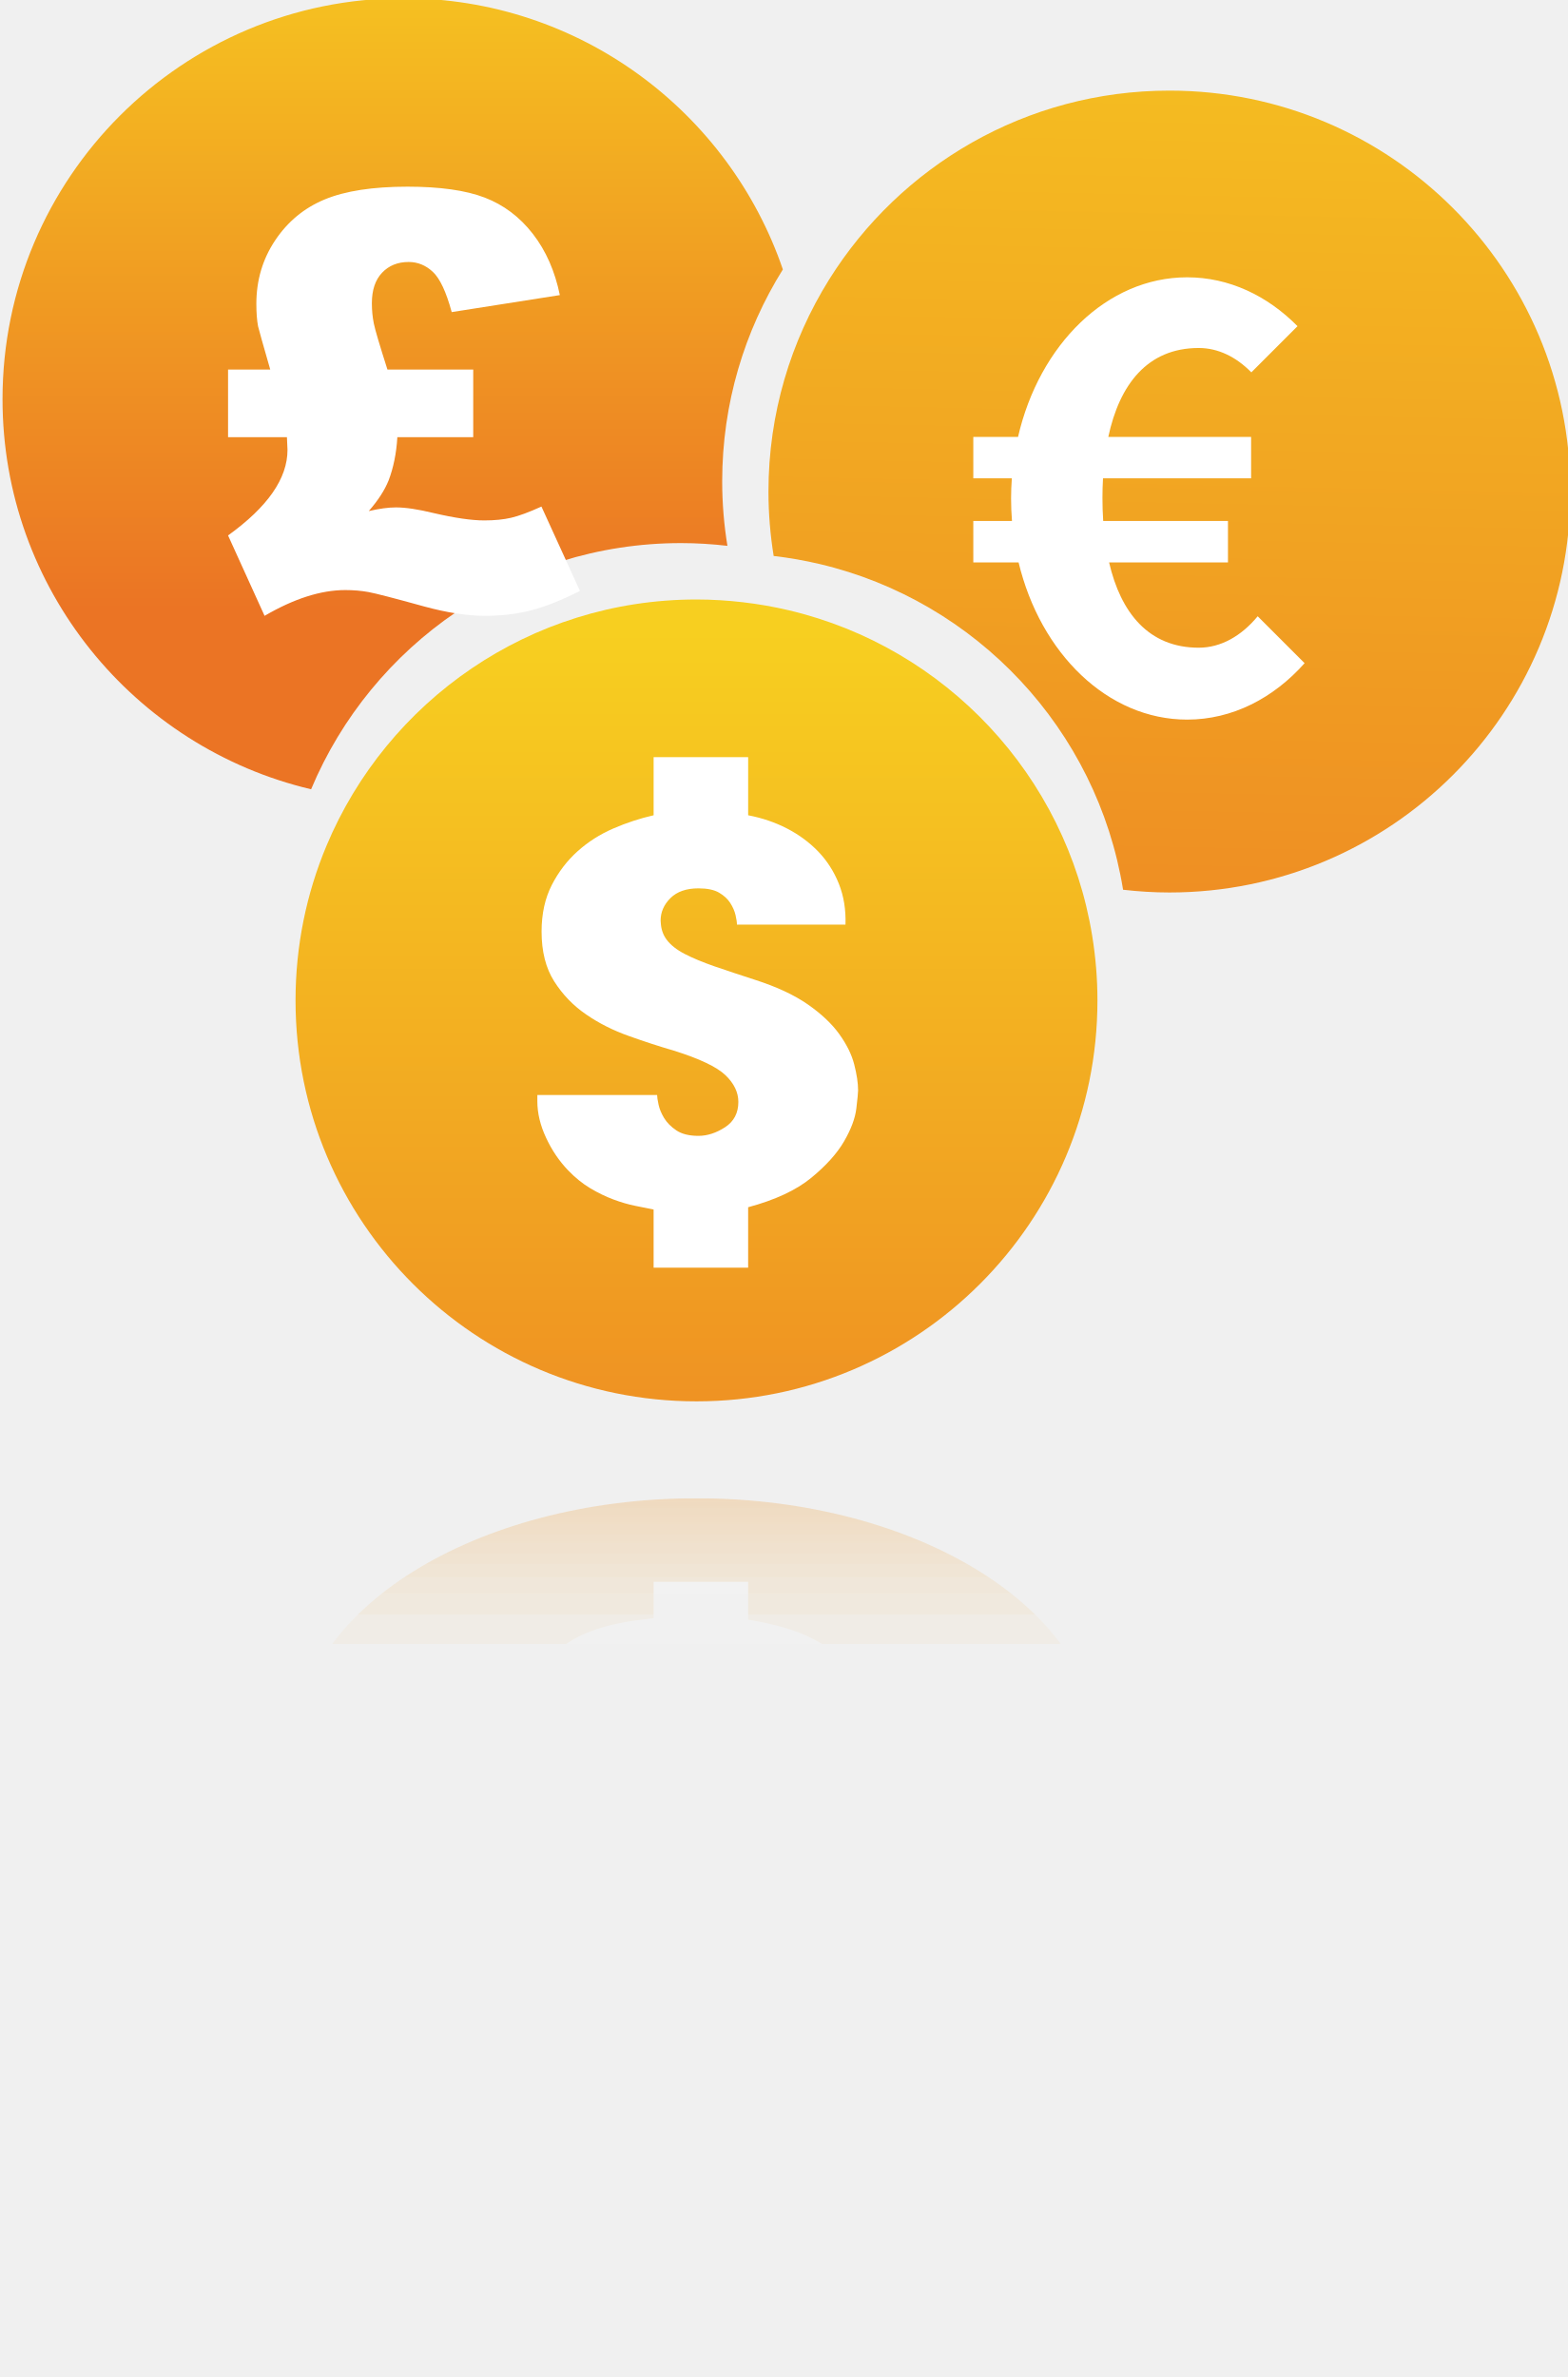
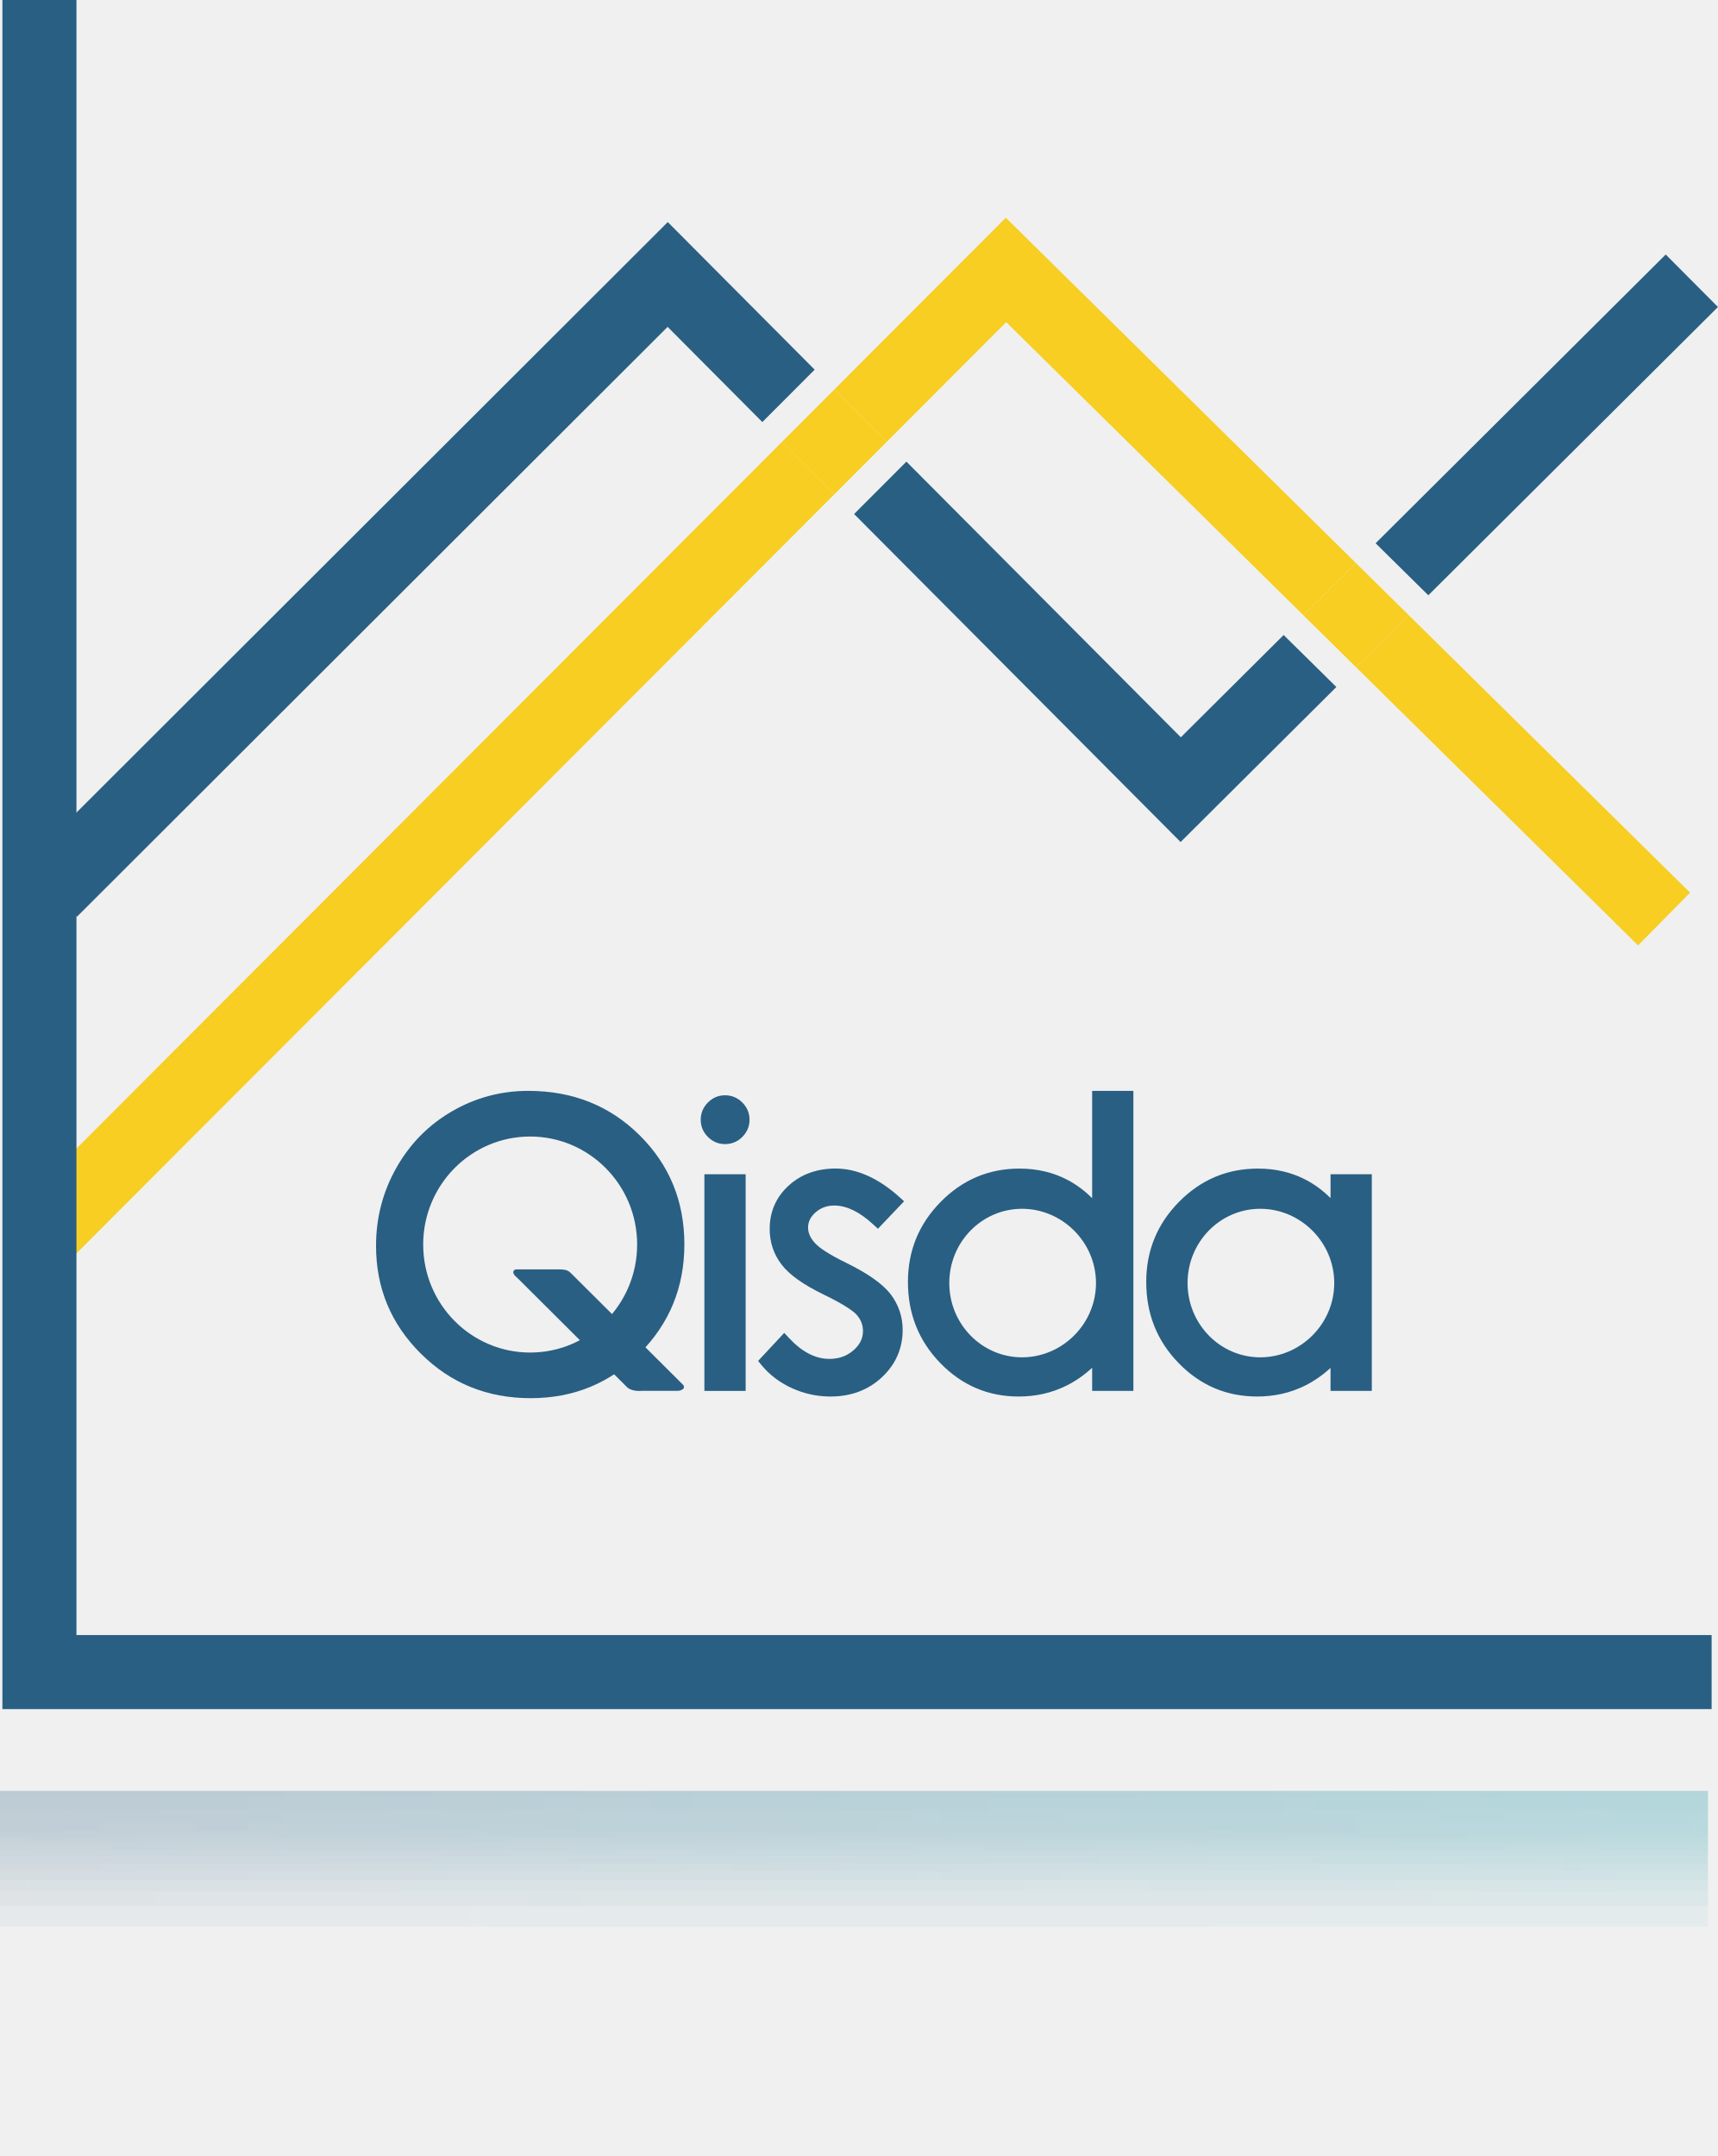
- <svg xmlns="http://www.w3.org/2000/svg" version="1.1" id="Layer_1" x="0px" y="0px" width="339.66px" height="515px" viewBox="0 0 339.66 515" enable-background="new 0 0 339.66 515" xml:space="preserve">
-   <g>
-     <linearGradient id="SVGID_1_" gradientUnits="userSpaceOnUse" x1="85.073" y1="-26.715" x2="85.073" y2="132.134">
-       <stop offset="0" style="stop-color:#F7CF20" />
-       <stop offset="1" style="stop-color:#EB7424" />
-     </linearGradient>
-     <path fill="url(#SVGID_1_)" d="M169.601,58.374C157.912,24.202,125.544-0.382,87.41-0.382c-47.973,0-86.864,38.893-86.864,86.866   c0,41.082,28.53,75.479,66.851,84.518c13.12-31.323,44.061-53.336,80.15-53.336c3.399,0,6.744,0.215,10.043,0.595   c-0.738-4.546-1.135-9.205-1.135-13.96C156.455,87.433,161.279,71.704,169.601,58.374z" />
-     <linearGradient id="SVGID_2_" gradientUnits="userSpaceOnUse" x1="256.765" y1="-57.667" x2="249.333" y2="299.047">
-       <stop offset="0" style="stop-color:#F7CF20" />
-       <stop offset="1" style="stop-color:#EB7424" />
-     </linearGradient>
-     <path fill="url(#SVGID_2_)" d="M253.342,19.633c-31.104,0-58.376,16.364-73.721,40.937c-8.318,13.33-13.141,29.062-13.141,45.93   c0,4.753,0.395,9.412,1.13,13.96c3.39,0.389,6.717,0.978,9.976,1.747c33.887,7.997,60.105,35.819,65.72,70.564   c3.291,0.377,6.642,0.593,10.036,0.593c47.975,0,86.866-38.889,86.866-86.863C340.208,58.524,301.316,19.633,253.342,19.633z" />
-     <linearGradient id="SVGID_3_" gradientUnits="userSpaceOnUse" x1="150.889" y1="136.779" x2="150.889" y2="387.761">
-       <stop offset="0" style="stop-color:#F7CF20" />
-       <stop offset="1" style="stop-color:#EB7424" />
-     </linearGradient>
-     <path fill="url(#SVGID_3_)" d="M236.621,202.791c-5.613-34.744-31.833-62.566-65.718-70.564c-3.257-0.768-6.585-1.356-9.974-1.747   c-3.297-0.379-6.644-0.595-10.041-0.595c-36.09,0-67.031,22.013-80.15,53.34c-4.323,10.316-6.712,21.641-6.712,33.527   c0,47.973,38.888,86.863,86.863,86.863s86.863-38.891,86.863-86.863C237.752,211.997,237.358,207.339,236.621,202.791z" />
-     <path fill="#FFFFFF" d="M272.468,133.519c-3.531,4.267-7.961,6.813-12.771,6.813c-10.844,0-16.89-7.549-19.422-18.479h25.754   v-8.975H239c-0.107-1.637-0.162-3.312-0.162-5.016c0-1.432,0.044-2.84,0.119-4.226h32.086v-8.972h-30.94   c2.421-11.355,8.489-19.271,19.594-19.271c4.205,0,8.118,1.945,11.396,5.28l10.003-10.003   c-6.539-6.622-14.855-10.589-23.911-10.589c-17.38,0-32.041,14.609-36.637,34.583h-9.69v8.972h8.347   c-0.104,1.436-0.163,2.889-0.163,4.355c0,1.649,0.065,3.28,0.194,4.886h-8.378v8.975h9.811   c4.732,19.705,19.287,34.056,36.517,34.056c9.78,0,18.693-4.626,25.445-12.225L272.468,133.519z" />
-     <g>
-       <path fill="#FFFFFF" d="M83.935,80.067h18.585v14.656H86.083c-0.206,3.476-0.839,6.602-1.901,9.382    c-0.861,2.13-2.293,4.336-4.295,6.625c2.289-0.53,4.251-0.796,5.887-0.796c2.086,0,4.805,0.408,8.157,1.224    c4.581,1.067,8.241,1.598,10.979,1.598c2.249,0,4.2-0.195,5.858-0.585c1.655-0.389,3.833-1.194,6.531-2.419l8.341,18.276    c-4.048,2.043-7.607,3.455-10.672,4.23c-3.065,0.779-6.357,1.168-9.873,1.168c-3.845,0-8.243-0.678-13.187-2.025    c-6.502-1.8-10.53-2.842-12.085-3.129c-1.553-0.283-3.228-0.43-5.024-0.43c-5.278,0-11.104,1.863-17.481,5.584l-7.912-17.418    c8.583-6.173,12.877-12.351,12.877-18.523c0-0.328-0.041-1.245-0.121-2.761H49.407V80.067h9.139    c-1.557-5.399-2.435-8.526-2.641-9.386c-0.245-1.309-0.369-2.922-0.369-4.844c0-5.109,1.36-9.701,4.08-13.769    c2.719-4.07,6.296-7.021,10.733-8.861c4.437-1.839,10.416-2.762,17.94-2.762c7.031,0,12.604,0.787,16.713,2.362    c4.107,1.576,7.584,4.191,10.427,7.848c2.84,3.662,4.793,8.088,5.855,13.28l-23.427,3.683c-1.188-4.377-2.547-7.279-4.079-8.712    c-1.534-1.433-3.283-2.146-5.246-2.146c-2.371,0-4.293,0.777-5.764,2.333c-1.473,1.55-2.207,3.761-2.207,6.621    c0,1.515,0.143,2.976,0.427,4.386C81.277,71.511,82.258,74.829,83.935,80.067z" />
-     </g>
-     <path fill="#FFFFFF" d="M181.801,224.019c-1.615-2.244-3.894-4.38-6.824-6.422c-2.936-2.039-6.728-3.802-11.38-5.3   c-3.337-1.081-6.273-2.058-8.797-2.925c-2.528-0.879-4.68-1.768-6.448-2.682c-1.773-0.916-3.088-1.958-3.944-3.122   c-0.783-1.051-1.19-2.29-1.261-3.7c-0.008-0.137-0.029-0.273-0.029-0.422c0-1.822,0.707-3.441,2.122-4.857   c1.416-1.407,3.439-2.12,6.071-2.12c1.917,0,3.412,0.313,4.473,0.938c1.062,0.621,1.872,1.372,2.425,2.243   c0.56,0.873,0.939,1.748,1.141,2.618c0.203,0.868,0.303,1.558,0.303,2.059h23.516c0.103-3.243-0.377-6.194-1.438-8.854   c-1.062-2.662-2.556-4.987-4.476-6.987c-1.922-1.99-4.175-3.65-6.754-4.986c-2.577-1.331-5.385-2.284-8.419-2.864V164.04h-20.48   v12.595c-2.935,0.669-5.843,1.615-8.726,2.864c-2.883,1.248-5.463,2.889-7.737,4.928c-2.276,2.039-4.151,4.486-5.614,7.354   c-0.725,1.421-1.268,2.96-1.637,4.615c-0.371,1.689-0.559,3.499-0.559,5.431c0,4.32,0.906,7.914,2.73,10.788   c1.817,2.859,4.117,5.257,6.9,7.16c2.781,1.919,5.867,3.475,9.253,4.674c3.39,1.216,6.65,2.274,9.786,3.187   c5.562,1.742,9.277,3.513,11.154,5.301c1.87,1.786,2.806,3.731,2.806,5.796c0,2.415-0.963,4.245-2.884,5.497   c-1.92,1.241-3.846,1.864-5.763,1.864c-2.024,0-3.617-0.404-4.783-1.184c-1.163-0.783-2.047-1.685-2.658-2.681   c-0.602-1-1.009-1.979-1.208-2.932c-0.205-0.955-0.304-1.639-0.304-2.056h-25.946v1.371c0,2.574,0.633,5.217,1.901,7.919   c1.259,2.706,2.854,5.045,4.773,7.042c1.521,1.583,3.112,2.868,4.783,3.87c1.668,0.994,3.336,1.804,5.005,2.426   c1.669,0.623,3.234,1.081,4.702,1.375c1.465,0.292,2.809,0.557,4.023,0.813v12.593h20.48v-13.09   c5.863-1.58,10.417-3.706,13.658-6.364c3.229-2.654,5.611-5.299,7.126-7.918c1.517-2.62,2.402-4.984,2.654-7.104   c0.252-2.123,0.38-3.432,0.38-3.929c0-1.587-0.279-3.45-0.836-5.618C184.509,228.464,183.42,226.264,181.801,224.019z" />
-   </g>
+ <svg xmlns="http://www.w3.org/2000/svg" version="1.1" id="Layer_1" x="0px" y="0px" width="347.984px" height="436.736px" viewBox="0 0 347.984 436.736" enable-background="new 0 0 347.984 436.736" xml:space="preserve">
  <defs>
-     <filter id="Adobe_OpacityMaskFilter" filterUnits="userSpaceOnUse" x="0.546" y="324.618" width="339.662" height="189.997">
+     <filter id="Adobe_OpacityMaskFilter" filterUnits="userSpaceOnUse" x="0" y="362.736" width="346" height="74">
      <feFlood style="flood-color:white;flood-opacity:1" result="back" />
      <feBlend in="SourceGraphic" in2="back" mode="normal" />
    </filter>
  </defs>
-   <mask maskUnits="userSpaceOnUse" x="0.546" y="324.618" width="339.662" height="189.997" id="SVGID_4_">
+   <mask maskUnits="userSpaceOnUse" x="0" y="362.736" width="346" height="74" id="SVGID_1_">
    <g filter="url(#Adobe_OpacityMaskFilter)">
-       <linearGradient id="SVGID_5_" gradientUnits="userSpaceOnUse" x1="183" y1="360" x2="183" y2="131.571">
+       <linearGradient id="SVGID_2_" gradientUnits="userSpaceOnUse" x1="172.001" y1="392.736" x2="172.001" y2="205.629">
        <stop offset="0" style="stop-color:#000000" />
-         <stop offset="0.238" style="stop-color:#5D5E60" />
-         <stop offset="0.782" style="stop-color:#CBCDCF" />
-         <stop offset="1" style="stop-color:#FFFFFF" />
+         <stop offset="0.115" style="stop-color:#3A393B" />
+         <stop offset="0.353" style="stop-color:#6C6E70" />
+         <stop offset="0.69" style="stop-color:#ADAFB2" />
+         <stop offset="1" style="stop-color:#F2F3F3" />
      </linearGradient>
-       <rect x="-113" y="321.731" fill="url(#SVGID_5_)" width="592" height="231.249" />
+       <rect x="-5.999" y="356.736" fill="url(#SVGID_2_)" width="356" height="434" />
    </g>
  </mask>
-   <g mask="url(#SVGID_4_)">
-     <linearGradient id="SVGID_6_" gradientUnits="userSpaceOnUse" x1="85.073" y1="-49.84" x2="85.073" y2="49.44" gradientTransform="matrix(1 0 0 -1 0 481.2334)">
-       <stop offset="0" style="stop-color:#F7CF20" />
-       <stop offset="1" style="stop-color:#EB7424" />
-     </linearGradient>
-     <path fill="url(#SVGID_6_)" d="M169.601,477.893c-11.688,21.357-44.057,36.723-82.191,36.723   c-47.973,0-86.864-24.308-86.864-54.291c0-25.676,28.53-47.173,66.851-52.823c13.12,19.577,44.061,33.335,80.15,33.335   c3.399,0,6.744-0.135,10.043-0.372c-0.738,2.841-1.135,5.753-1.135,8.725C156.455,459.731,161.279,469.562,169.601,477.893z" />
-     <linearGradient id="SVGID_7_" gradientUnits="userSpaceOnUse" x1="255.481" y1="-69.221" x2="250.835" y2="153.801" gradientTransform="matrix(1 0 0 -1 0 481.2334)">
-       <stop offset="0" style="stop-color:#F7CF20" />
-       <stop offset="1" style="stop-color:#EB7424" />
-     </linearGradient>
-     <path fill="url(#SVGID_7_)" d="M253.342,502.106c-31.104,0-58.376-10.228-73.721-25.585c-8.318-8.332-13.141-18.164-13.141-28.706   c0-2.971,0.395-5.883,1.13-8.726c3.39-0.242,6.717-0.61,9.976-1.092c33.887-4.997,60.105-22.387,65.72-44.102   c3.291-0.235,6.642-0.371,10.036-0.371c47.975,0,86.866,24.306,86.866,54.29C340.208,477.799,301.316,502.106,253.342,502.106z" />
-     <linearGradient id="SVGID_8_" gradientUnits="userSpaceOnUse" x1="150.889" y1="52.343" x2="150.889" y2="209.206" gradientTransform="matrix(1 0 0 -1 0 481.2334)">
-       <stop offset="0" style="stop-color:#F7CF20" />
-       <stop offset="1" style="stop-color:#EB7424" />
-     </linearGradient>
-     <path fill="url(#SVGID_8_)" d="M236.621,387.633c-5.613,21.715-31.833,39.104-65.718,44.103c-3.257,0.479-6.585,0.848-9.974,1.092   c-3.297,0.237-6.644,0.372-10.041,0.372c-36.09,0-67.031-13.758-80.15-33.338c-4.323-6.447-6.712-13.524-6.712-20.954   c0-29.982,38.888-54.289,86.863-54.289s86.863,24.307,86.863,54.289C237.752,381.879,237.358,384.791,236.621,387.633z" />
-     <path fill="#FFFFFF" d="M272.468,430.928c-3.531-2.667-7.961-4.258-12.771-4.258c-10.844,0-16.89,4.719-19.422,11.549h25.754v5.609   H239c-0.107,1.023-0.162,2.07-0.162,3.135c0,0.895,0.044,1.775,0.119,2.641h32.086v5.607h-30.94   c2.421,7.098,8.489,12.045,19.594,12.045c4.205,0,8.118-1.216,11.396-3.3l10.003,6.251c-6.539,4.14-14.855,6.619-23.911,6.619   c-17.38,0-32.041-9.131-36.637-21.615h-9.69v-5.607h8.347c-0.104-0.896-0.163-1.805-0.163-2.722c0-1.03,0.065-2.05,0.194-3.054   h-8.378v-5.609h9.811c4.732-12.315,19.287-21.285,36.517-21.285c9.78,0,18.693,2.893,25.445,7.641L272.468,430.928z" />
-     <g>
-       <path fill="#FFFFFF" d="M80.99,470.565c-0.284,0.881-0.427,1.794-0.427,2.74c0,1.788,0.734,3.17,2.207,4.138    c1.471,0.974,3.394,1.459,5.764,1.459c1.963,0,3.711-0.446,5.246-1.342c1.531-0.896,2.891-2.709,4.079-5.445l23.427,2.303    c-1.062,3.244-3.015,6.011-5.855,8.299c-2.843,2.286-6.32,3.92-10.427,4.905c-4.109,0.985-9.682,1.477-16.713,1.477    c-7.525,0-13.503-0.577-17.94-1.727s-8.015-2.994-10.733-5.537c-2.72-2.543-4.08-5.413-4.08-8.606    c0-1.201,0.125-2.209,0.369-3.027c0.206-0.537,1.084-2.492,2.641-5.866h-9.139v-9.16h12.756c0.081-0.947,0.121-1.521,0.121-1.727    c0-3.857-4.295-7.718-12.877-11.576l7.912-10.887c6.377,2.327,12.203,3.49,17.481,3.49c1.797,0,3.471-0.091,5.024-0.269    c1.555-0.179,5.583-0.83,12.085-1.956c4.944-0.842,9.341-1.266,13.187-1.266c3.515,0,6.808,0.243,9.873,0.729    c3.065,0.485,6.624,1.367,10.672,2.645l-8.341,11.423c-2.698-0.767-4.876-1.269-6.531-1.512c-1.658-0.244-3.609-0.366-5.858-0.366    c-2.739,0-6.399,0.332-10.979,0.998c-3.352,0.511-6.071,0.766-8.157,0.766c-1.635,0-3.598-0.166-5.887-0.498    c2.002,1.432,3.434,2.81,4.295,4.141c1.062,1.738,1.695,3.691,1.901,5.864h16.438v9.16H83.935    C82.258,467.608,81.277,469.683,80.99,470.565z" />
-     </g>
-     <path fill="#FFFFFF" d="M181.801,374.365c-1.615,1.403-3.894,2.738-6.824,4.014c-2.936,1.275-6.728,2.377-11.38,3.313   c-3.337,0.676-6.273,1.286-8.797,1.828c-2.528,0.55-4.68,1.105-6.448,1.676c-1.773,0.573-3.088,1.225-3.944,1.952   c-0.783,0.656-1.19,1.431-1.261,2.313c-0.008,0.085-0.029,0.171-0.029,0.264c0,1.139,0.707,2.15,2.122,3.036   c1.416,0.879,3.439,1.324,6.071,1.324c1.917,0,3.412-0.195,4.473-0.586c1.062-0.389,1.872-0.857,2.425-1.402   c0.56-0.546,0.939-1.093,1.141-1.637c0.203-0.542,0.303-0.973,0.303-1.286h23.516c0.103,2.027-0.377,3.871-1.438,5.534   c-1.062,1.664-2.556,3.117-4.476,4.367c-1.922,1.244-4.175,2.281-6.754,3.116c-2.577,0.832-5.385,1.428-8.419,1.79v7.872h-20.48   v-7.872c-2.935-0.418-5.843-1.01-8.726-1.79c-2.883-0.78-5.463-1.806-7.737-3.08c-2.276-1.274-4.151-2.804-5.614-4.596   c-0.725-0.888-1.268-1.85-1.637-2.885c-0.371-1.056-0.559-2.187-0.559-3.394c0-2.7,0.906-4.946,2.73-6.743   c1.817-1.787,4.117-3.285,6.9-4.475c2.781-1.199,5.867-2.172,9.253-2.921c3.39-0.76,6.65-1.422,9.786-1.992   c5.562-1.089,9.277-2.195,11.154-3.313c1.87-1.116,2.806-2.332,2.806-3.623c0-1.509-0.963-2.652-2.884-3.436   c-1.92-0.775-3.846-1.165-5.763-1.165c-2.024,0-3.617,0.253-4.783,0.74c-1.163,0.489-2.047,1.053-2.658,1.675   c-0.602,0.625-1.009,1.236-1.208,1.832c-0.205,0.598-0.304,1.024-0.304,1.285h-25.946v-0.856c0-1.609,0.633-3.261,1.901-4.95   c1.259-1.69,2.854-3.152,4.773-4.4c1.521-0.99,3.112-1.793,4.783-2.419c1.668-0.622,3.336-1.128,5.005-1.517   c1.669-0.389,3.234-0.676,4.702-0.859c1.465-0.182,2.809-0.348,4.023-0.508v-7.87h20.48v8.181   c5.863,0.988,10.417,2.316,13.658,3.979c3.229,1.658,5.611,3.312,7.126,4.948c1.517,1.638,2.402,3.115,2.654,4.44   c0.252,1.327,0.38,2.145,0.38,2.455c0,0.992-0.279,2.156-0.836,3.512C184.509,371.588,183.42,372.963,181.801,374.365z" />
+   <linearGradient id="SVGID_3_" gradientUnits="userSpaceOnUse" x1="0" y1="399.736" x2="346" y2="399.736">
+     <stop offset="0.005" style="stop-color:#295F83" />
+     <stop offset="1" style="stop-color:#008DA0" />
+   </linearGradient>
+   <rect y="362.736" mask="url(#SVGID_1_)" fill="url(#SVGID_3_)" width="346" height="74" />
+   <polygon fill="none" points="179.598,89.511 239.183,149.35 264.009,124.632 203.813,65.255 " />
+   <polygon fill="#295F83" points="135.261,44.984 4.99,175.083 15.59,185.696 135.231,66.213 154.416,85.497 165.014,74.882 " />
+   <polygon fill="#295F83" points="347.984,62.187 337.4,51.557 278.638,110.048 289.317,120.582 " />
+   <polygon fill="#295F83" points="239.183,149.35 183.598,93.511 173,104.125 239.138,170.563 270.688,139.166 260.009,128.632 " />
+   <polygon fill="#F7CE21" points="2.973,245.195 13.588,255.793 169,100.125 158.416,89.497 " />
+   <polygon fill="#F7CE21" points="274.688,135.166 331.801,191.503 342.334,180.824 285.317,124.582 " />
+   <polygon fill="#F7CE21" points="203.813,65.255 264.009,124.632 274.638,114.048 203.733,44.105 169.014,78.882 179.598,89.511 " />
+   <polygon fill="#F7CE21" points="274.638,114.048 264.009,124.632 274.688,135.166 285.317,124.582 " />
+   <polygon fill="#F7CE21" points="169.014,78.882 158.416,89.497 169,100.125 179.598,89.511 " />
+   <g>
+     <polygon fill="#295F83" points="346.698,346.211 0.486,346.211 0.486,0 15.486,0 15.486,331.211 346.698,331.211  " />
+   </g>
+   <g>
+     <path fill="#295F83" d="M171.344,255.775h-0.005c-3.262-1.594-5.401-2.96-6.355-4.069c-0.884-1.002-1.305-1.997-1.305-3.05   c0-1.161,0.495-2.166,1.515-3.069c1.062-0.927,2.296-1.385,3.794-1.385c2.495,0,5.15,1.29,7.879,3.824l0.961,0.881l5.301-5.565   l-0.774-0.701c-4.323-3.938-8.729-5.931-13.095-5.931c-3.819,0-7.02,1.167-9.538,3.48c-2.535,2.325-3.817,5.268-3.817,8.763   c0,2.672,0.798,5.096,2.395,7.188c1.563,2.064,4.354,4.061,8.548,6.1c4.374,2.113,6.057,3.406,6.7,4.122   c0.837,0.964,1.252,2.036,1.252,3.265c0,1.499-0.631,2.777-1.941,3.913c-1.346,1.158-2.932,1.729-4.863,1.729   c-2.811,0-5.549-1.413-8.141-4.193l-1.006-1.075l-5.289,5.679l0.688,0.842c1.626,1.978,3.698,3.553,6.186,4.681   c2.464,1.124,5.091,1.687,7.806,1.687c4.135,0,7.637-1.315,10.41-3.917c2.778-2.602,4.191-5.829,4.191-9.58   c0-2.678-0.833-5.123-2.474-7.279C178.712,260.017,175.762,257.946,171.344,255.775" />
+     <path fill="#295F83" d="M146.856,221.869c1.365,0,2.54,0.494,3.506,1.465c0.967,0.967,1.459,2.134,1.459,3.504   c0,1.339-0.492,2.494-1.459,3.465c-0.966,0.968-2.141,1.453-3.506,1.453c-1.337,0-2.496-0.485-3.462-1.453   c-0.97-0.971-1.456-2.125-1.456-3.465c0-1.37,0.485-2.537,1.456-3.504C144.361,222.363,145.519,221.869,146.856,221.869" />
+     <rect x="142.678" y="237.865" fill="#295F83" width="8.357" height="43.888" />
+     <path fill="#295F83" d="M240.548,259.903c0-8.309,6.591-15.041,14.725-15.041c8.134,0,14.986,6.732,14.986,15.041   c0,8.312-6.852,15.047-14.986,15.047C247.14,274.95,240.548,268.214,240.548,259.903 M269.508,237.865v4.834   c-1.511-1.508-3.157-2.736-4.942-3.676c-2.912-1.536-6.166-2.304-9.758-2.304c-6.237,0-11.567,2.248-15.995,6.739   c-4.427,4.5-6.636,9.899-6.636,16.223c0,6.457,2.183,11.948,6.582,16.457c4.377,4.497,9.677,6.751,15.884,6.751   c3.488,0,6.702-0.734,9.646-2.181c1.855-0.921,3.598-2.125,5.218-3.612v4.656h8.362v-43.888H269.508z" />
+     <path fill="#295F83" d="M192.284,259.903c0-8.309,6.593-15.041,14.735-15.041c8.121,0,14.981,6.732,14.981,15.041   c0,8.312-6.86,15.047-14.981,15.047C198.876,274.95,192.284,268.214,192.284,259.903 M221.221,220.975v21.743   c-1.521-1.521-3.183-2.762-4.973-3.698c-2.898-1.532-6.154-2.3-9.747-2.3c-6.217,0-11.538,2.248-15.957,6.739   c-4.427,4.5-6.636,9.899-6.636,16.223c0,6.457,2.191,11.948,6.578,16.457c4.378,4.497,9.664,6.751,15.856,6.751   c3.484,0,6.696-0.734,9.625-2.181c1.874-0.921,3.616-2.138,5.253-3.64v4.684h8.353v-60.778H221.221z" />
+     <path fill="#295F83" d="M107.387,230.224c11.963,0,21.669,9.795,21.669,21.878s-9.706,21.881-21.669,21.881   c-11.968,0-21.667-9.798-21.667-21.881S95.418,230.224,107.387,230.224 M129.55,229.959c-6.051-5.993-13.567-8.984-22.54-8.984   c-5.542,0-10.681,1.379-15.438,4.128c-4.762,2.755-8.515,6.567-11.267,11.423c-2.756,4.866-4.136,10.148-4.136,15.84   c0,8.542,3.023,15.821,9.07,21.832c6.049,6.017,13.467,9.027,22.254,9.027c8.683,0,16.04-3.025,22.077-9.064   c6.029-6.044,9.053-13.404,9.053-22.083C138.624,243.326,135.595,235.948,129.55,229.959" />
+     <path fill="#295F83" d="M104.492,257.133c-0.762,0.184-0.687,0.939,0.149,1.591l0.339,0.326l22.064,21.976   c0.549,0.55,1.862,0.838,2.928,0.71h7.422c1.053-0.124,1.466-0.719,0.917-1.269l-22.777-22.677   c-0.557-0.54-1.204-0.685-2.928-0.657H104.492z" />
  </g>
</svg>
